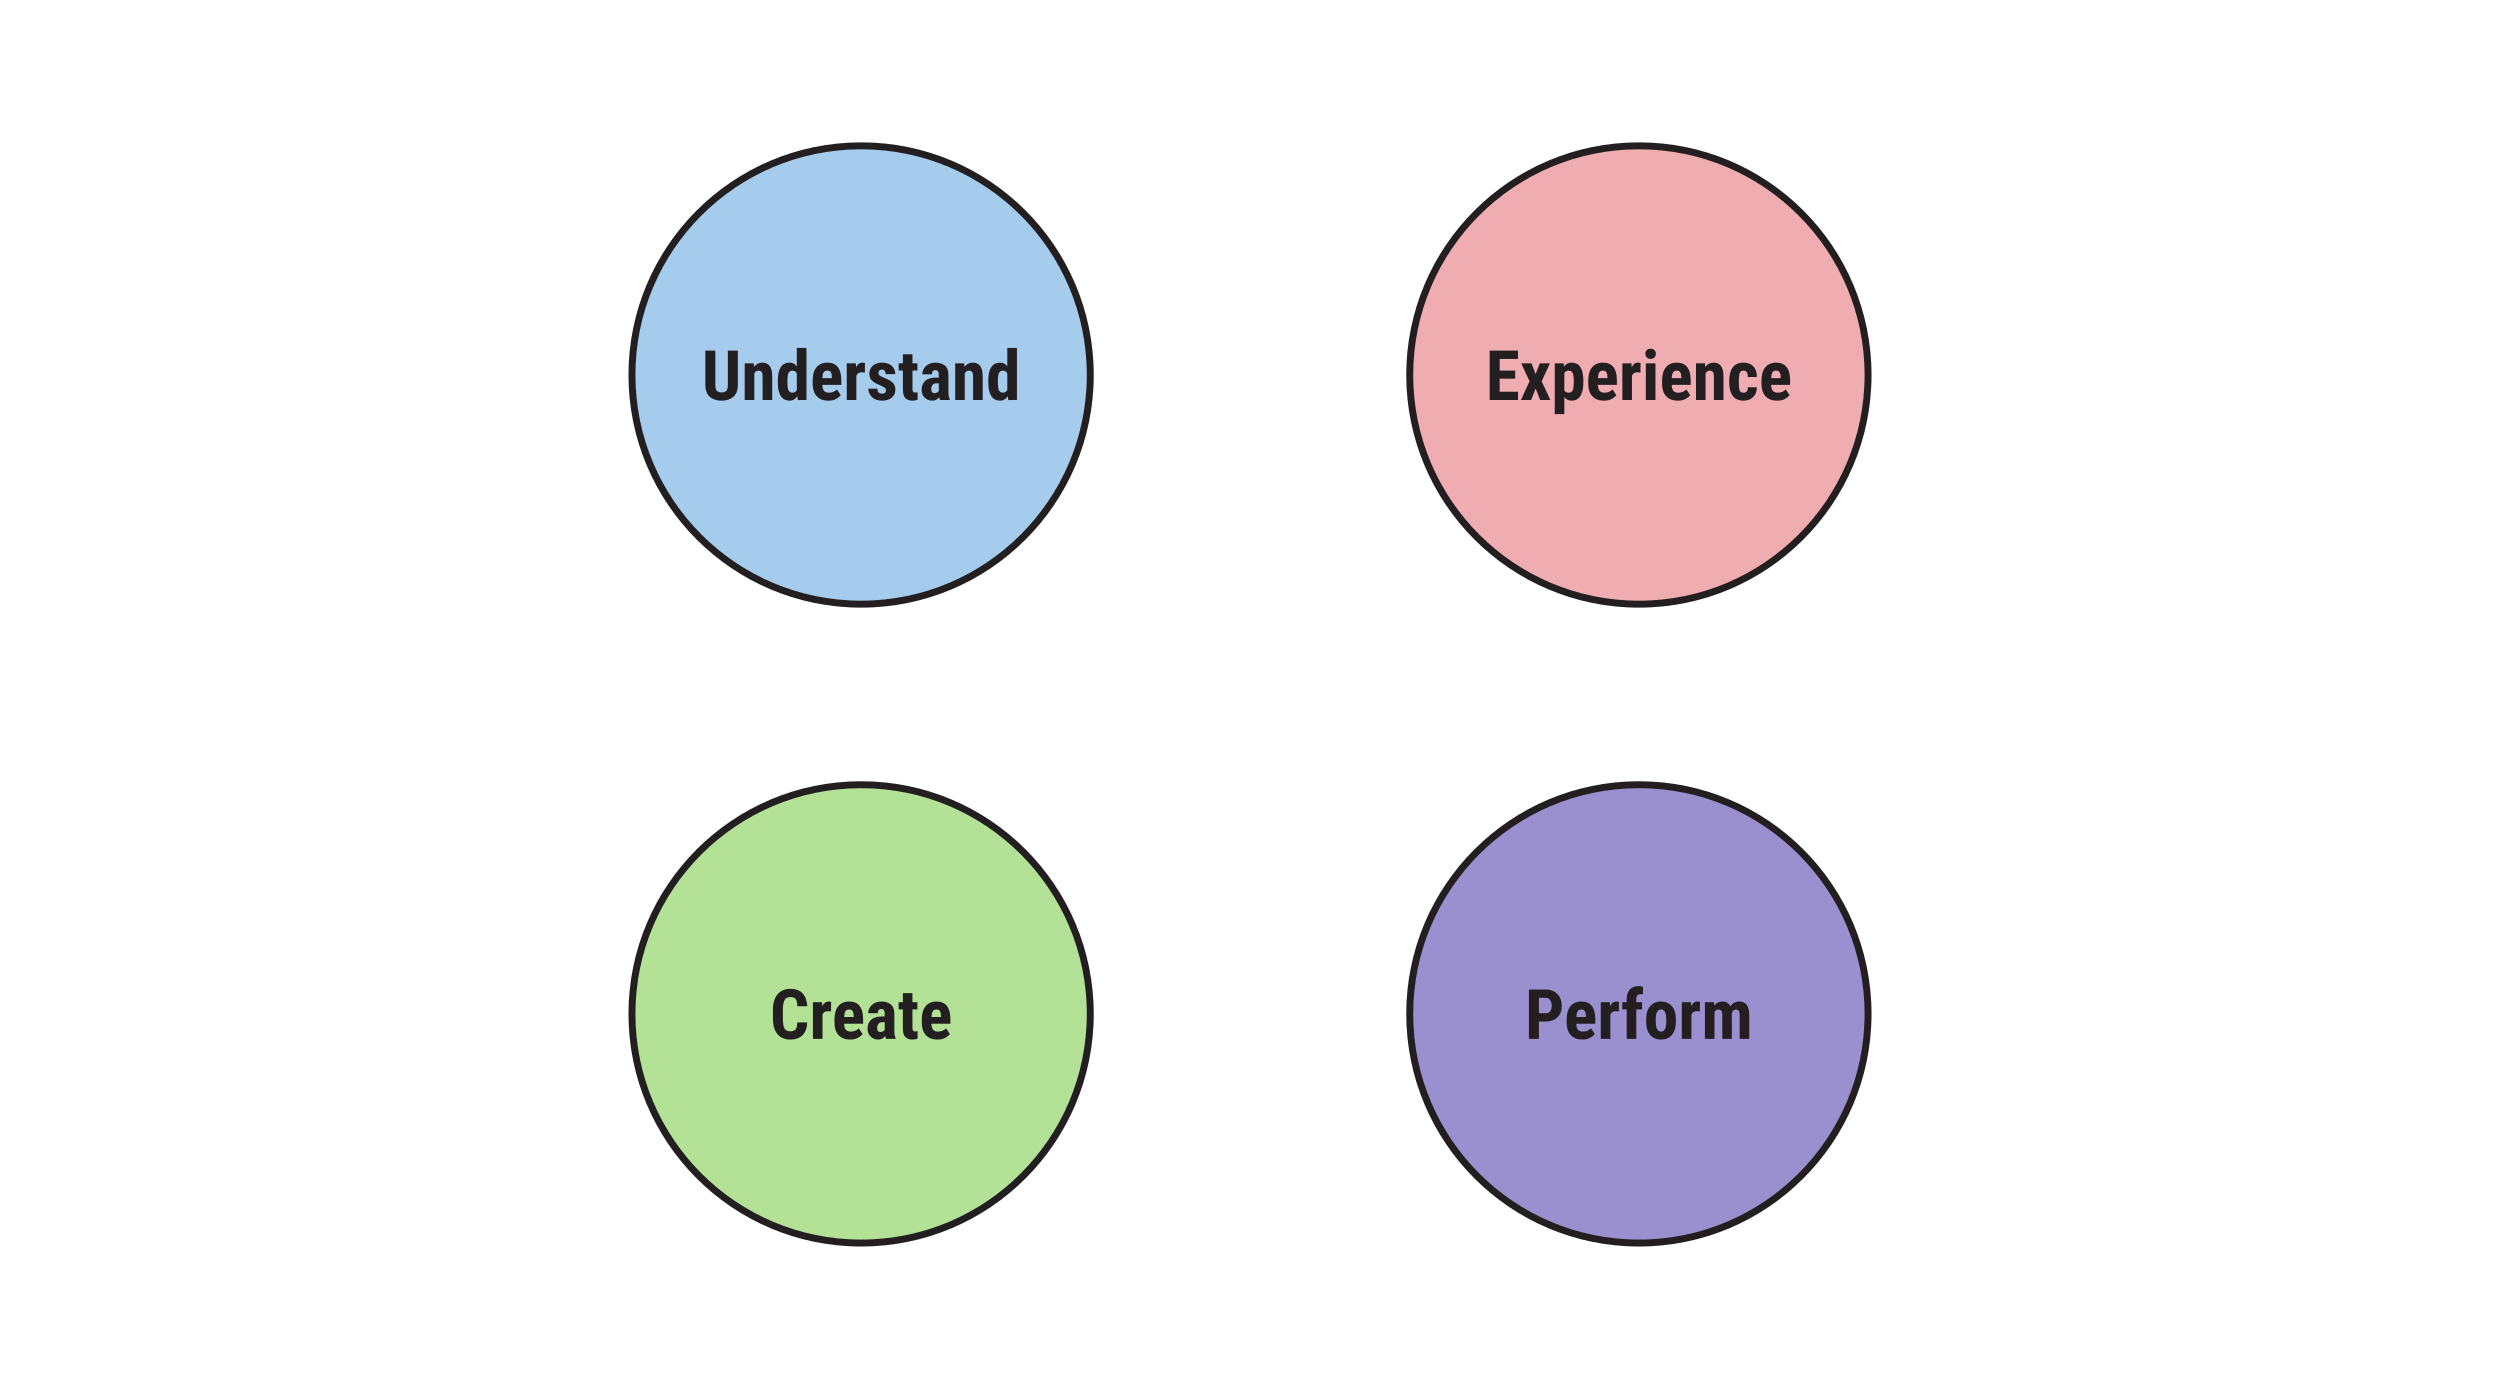
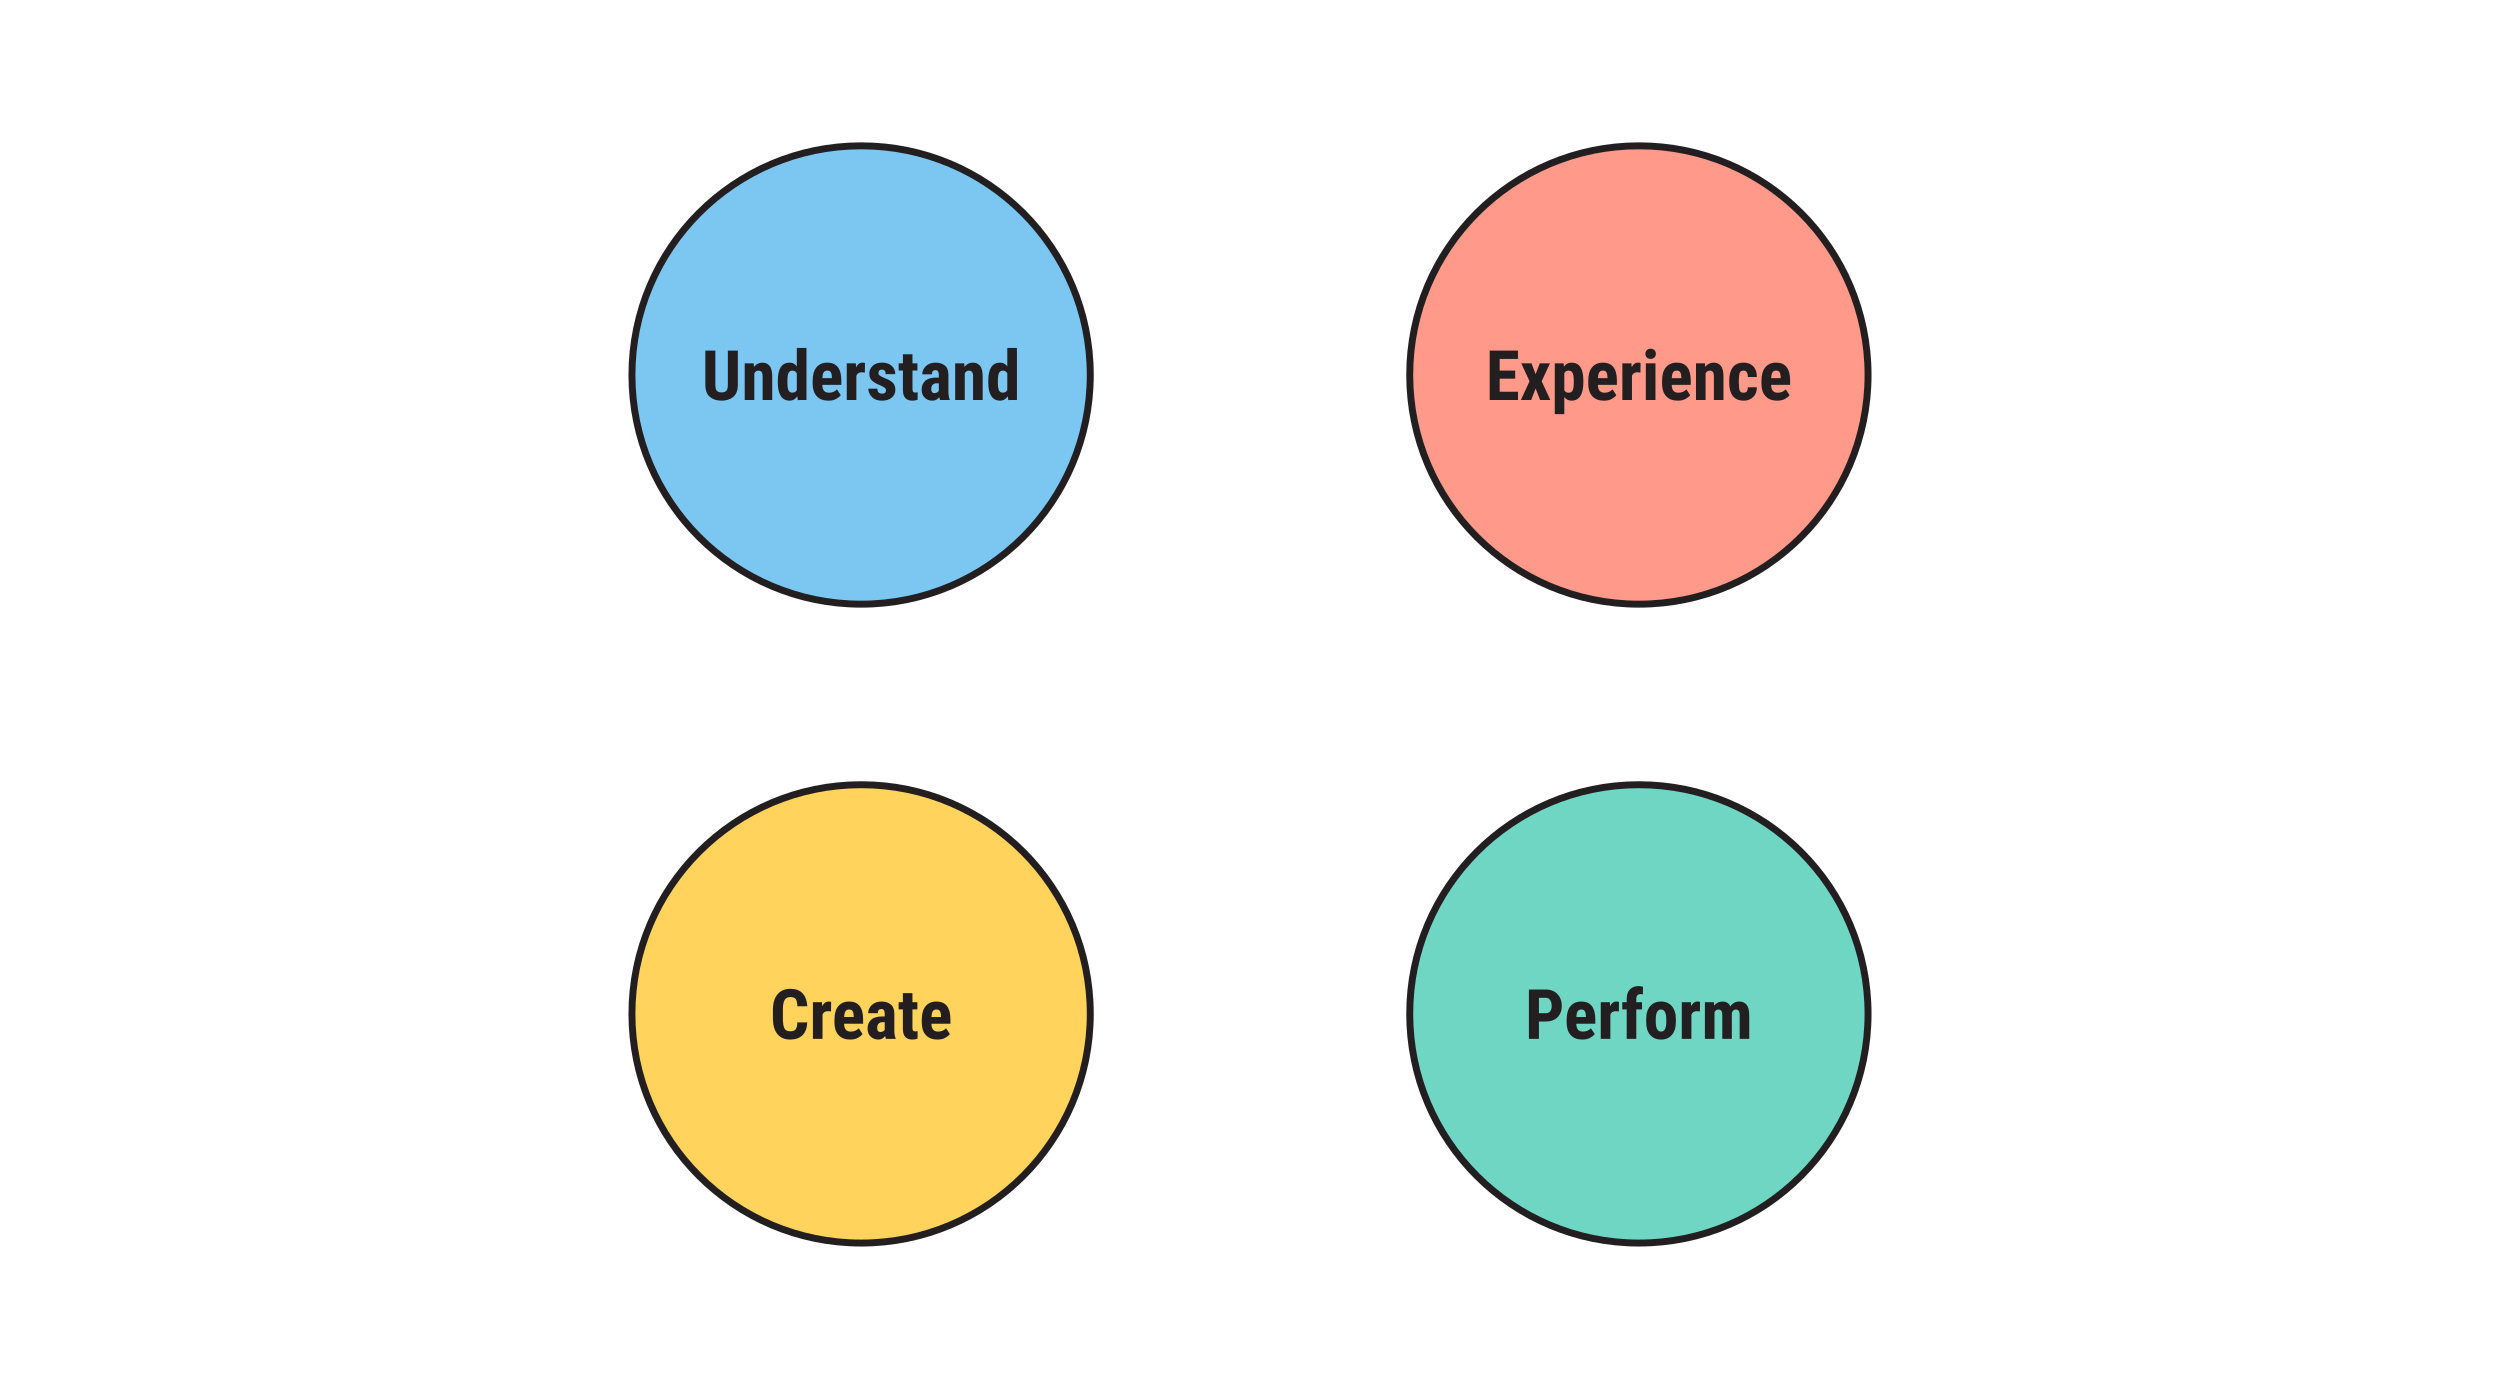
<svg xmlns="http://www.w3.org/2000/svg" viewBox="0 0 1800 1000" width="1800" height="1000">
  <defs>
    <marker id="a" viewBox="0 0 10 10" refX="9" refY="5" markerWidth="7" markerHeight="7" orient="auto-start-reverse">
      <path d="M0 0 L10 5 L0 10 z" fill="#231f20" />
    </marker>
  </defs>
-   <circle cx="620" cy="270" r="165" fill="#a5cbed" stroke="#231f20" stroke-width="5" />
+   <circle cx="620" cy="270" r="165" fill="#7cc6f2" stroke="#231f20" stroke-width="5" />
  <text x="620" y="288" text-anchor="middle" font-size="50" fill="#231f20" style="font-family:'Roboto Condensed',Arial,sans-serif;font-weight:700">Understand</text>
-   <circle cx="1180" cy="270" r="165" fill="#efadb2" stroke="#231f20" stroke-width="5" />
+   <circle cx="1180" cy="270" r="165" fill="#ff9a8a" stroke="#231f20" stroke-width="5" />
  <text x="1180" y="288" text-anchor="middle" font-size="50" fill="#231f20" style="font-family:'Roboto Condensed',Arial,sans-serif;font-weight:700">Experience</text>
-   <circle cx="620" cy="730" r="165" fill="#b3e297" stroke="#231f20" stroke-width="5" />
+   <circle cx="620" cy="730" r="165" fill="#ffd35c" stroke="#231f20" stroke-width="5" />
  <text x="620" y="748" text-anchor="middle" font-size="50" fill="#231f20" style="font-family:'Roboto Condensed',Arial,sans-serif;font-weight:700">Create</text>
-   <circle cx="1180" cy="730" r="165" fill="#9a90cf" stroke="#231f20" stroke-width="5" />
+   <circle cx="1180" cy="730" r="165" fill="#6fd6c4" stroke="#231f20" stroke-width="5" />
  <text x="1180" y="748" text-anchor="middle" font-size="50" fill="#231f20" style="font-family:'Roboto Condensed',Arial,sans-serif;font-weight:700">Perform</text>
</svg>
